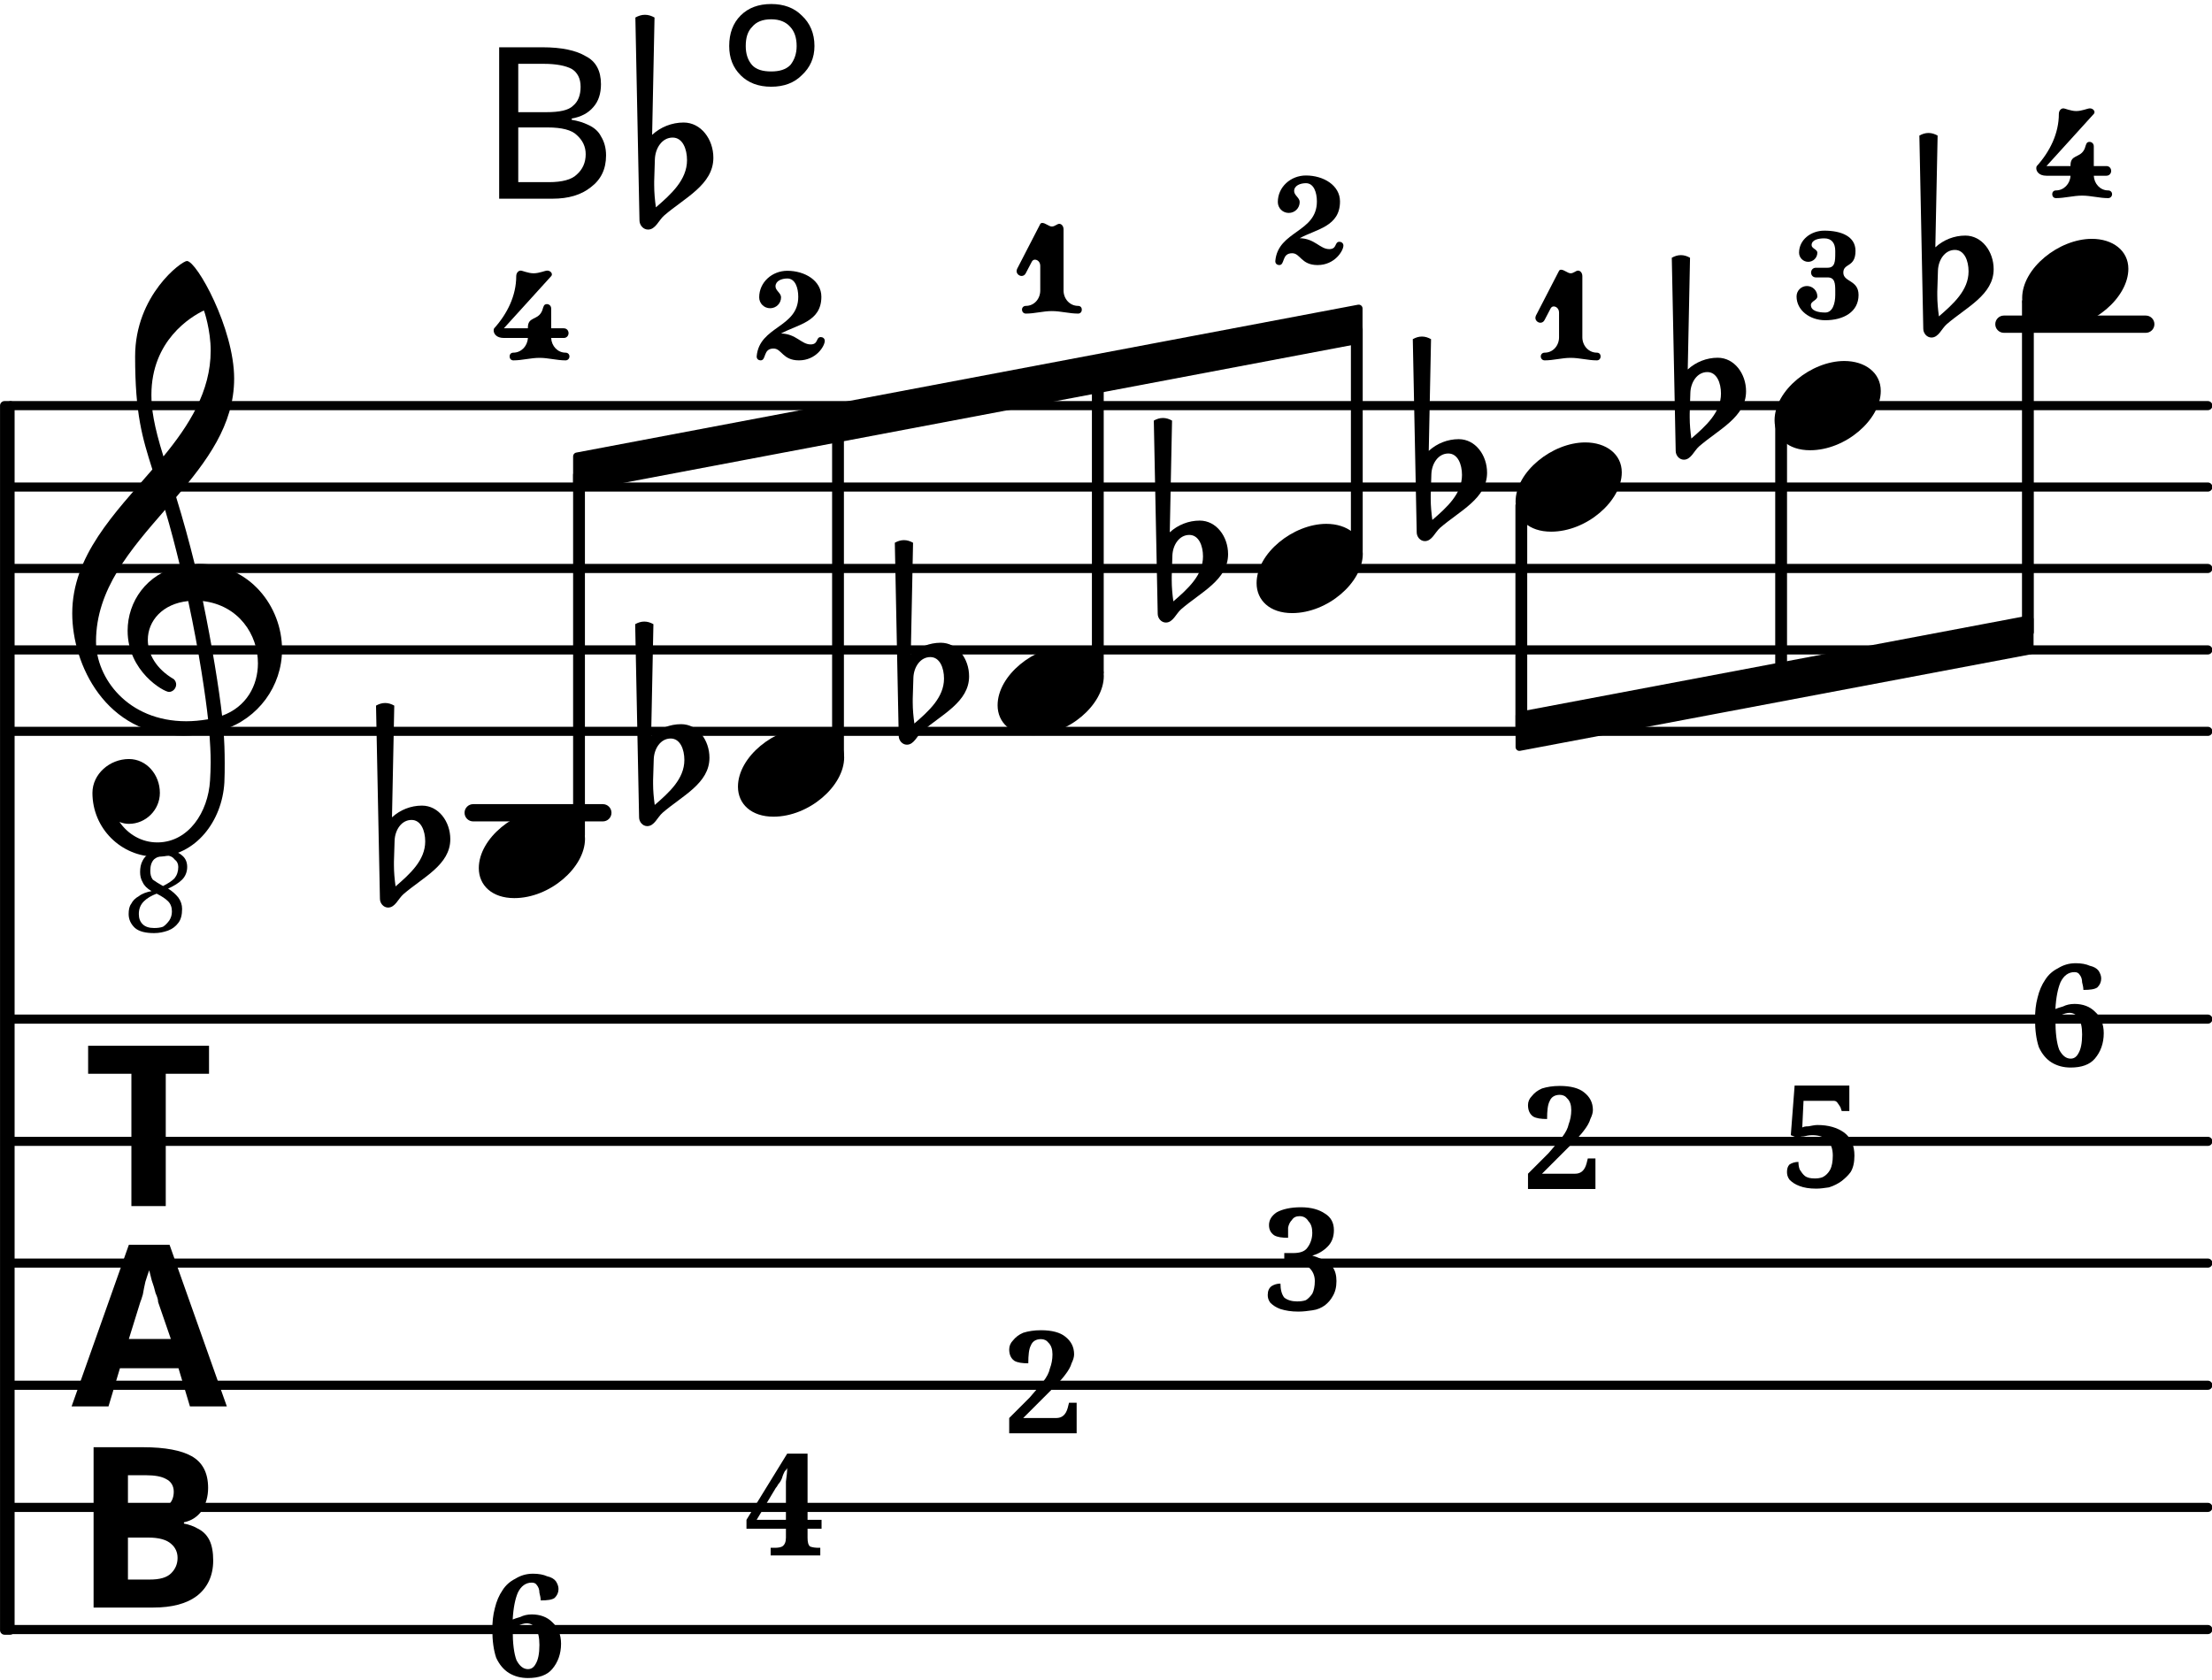
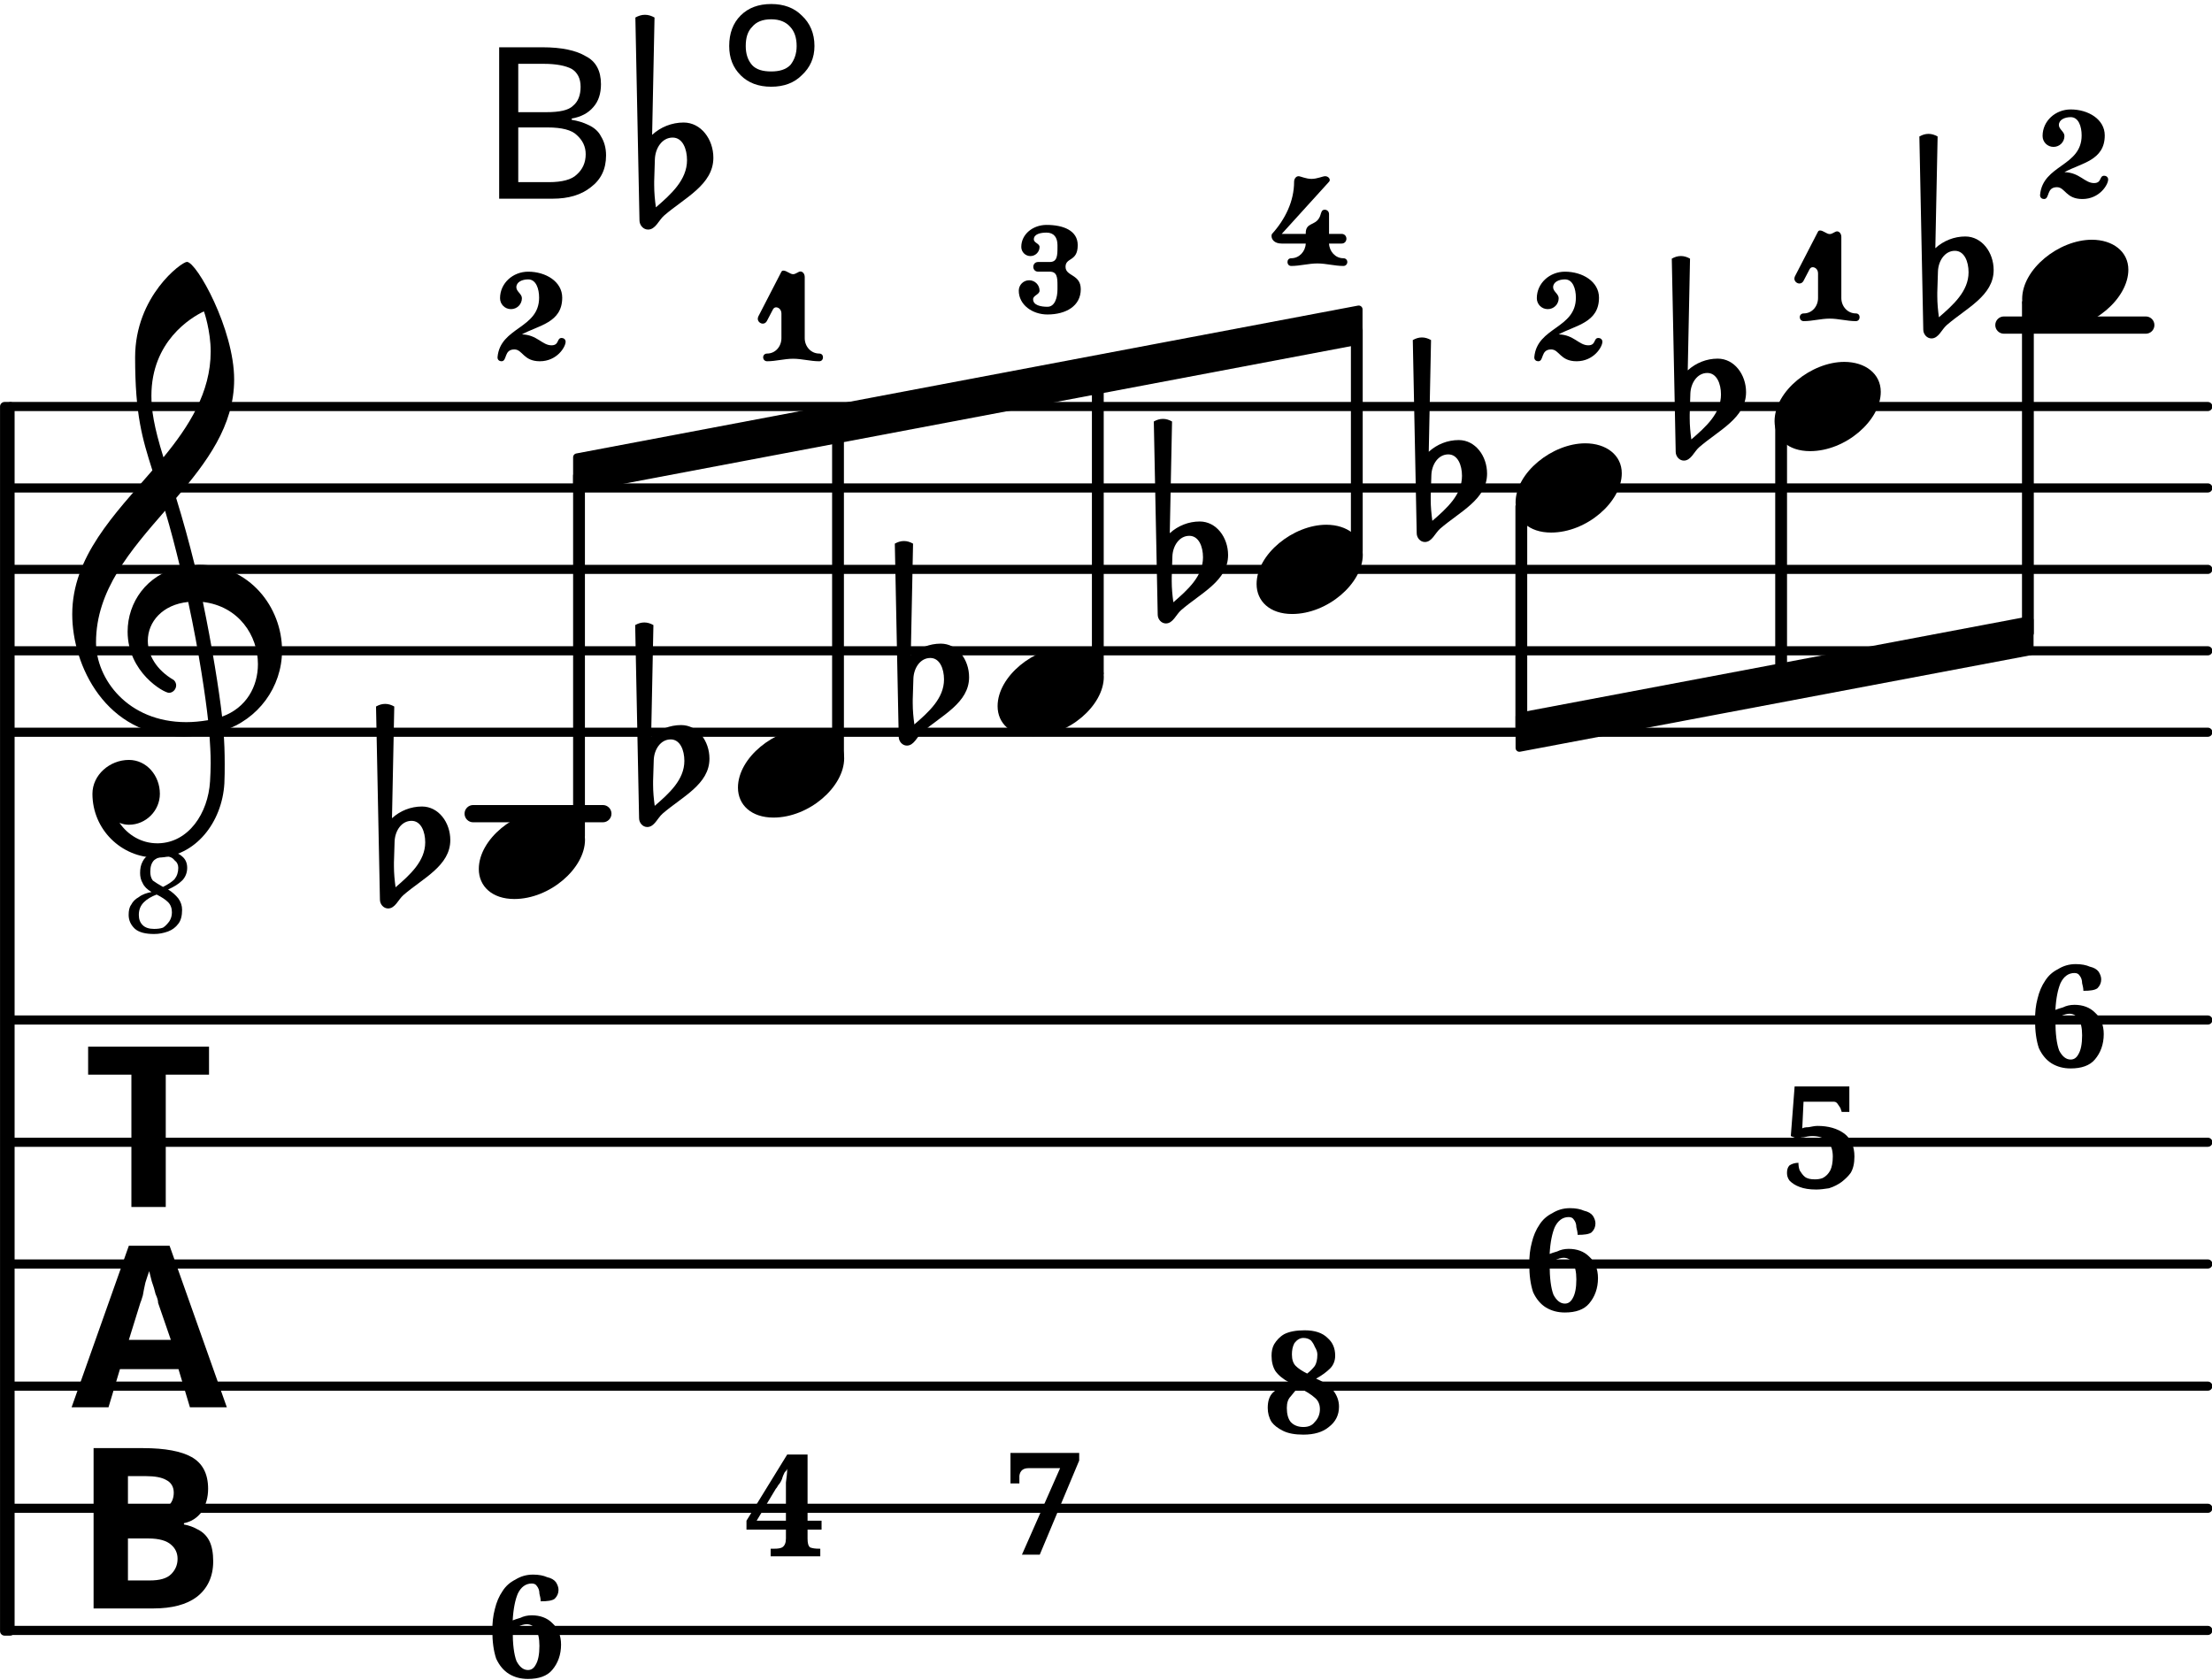
- <svg xmlns="http://www.w3.org/2000/svg" preserveAspectRatio="xMidYMid meet" viewBox="-0.079 -4.541 27.16 20.62">
+ <svg xmlns="http://www.w3.org/2000/svg" preserveAspectRatio="xMidYMid meet" viewBox="-0.079 -4.552 27.16 20.63">
  <g transform="translate(0, -0.5599)">
    <rect x="24.42" y="-0.106" width="1.954" height="0.212" ry="0.106" fill="currentColor" />
  </g>
  <g transform="translate(0, 5.44)">
    <rect x="5.625" y="-0.106" width="1.804" height="0.212" ry="0.106" fill="currentColor" />
  </g>
  <g transform="translate(0, 4.44)">
    <line stroke-linejoin="round" stroke-linecap="round" stroke-width="0.112" stroke="currentColor" x1="0.056" y1="0" x2="27.03" y2="0" />
  </g>
  <g transform="translate(0, 3.44)">
    <line stroke-linejoin="round" stroke-linecap="round" stroke-width="0.112" stroke="currentColor" x1="0.056" y1="0" x2="27.03" y2="0" />
  </g>
  <g transform="translate(0, 2.44)">
    <line stroke-linejoin="round" stroke-linecap="round" stroke-width="0.112" stroke="currentColor" x1="0.056" y1="0" x2="27.03" y2="0" />
  </g>
  <g transform="translate(0, 1.44)">
    <line stroke-linejoin="round" stroke-linecap="round" stroke-width="0.112" stroke="currentColor" x1="0.056" y1="0" x2="27.03" y2="0" />
  </g>
  <g transform="translate(0, 0.4401)">
    <line stroke-linejoin="round" stroke-linecap="round" stroke-width="0.112" stroke="currentColor" x1="0.056" y1="0" x2="27.03" y2="0" />
  </g>
  <g transform="translate(0, 15.47)">
    <line stroke-linejoin="round" stroke-linecap="round" stroke-width="0.112" stroke="currentColor" x1="0.056" y1="0" x2="27.03" y2="0" />
  </g>
  <g transform="translate(0, 13.97)">
    <line stroke-linejoin="round" stroke-linecap="round" stroke-width="0.112" stroke="currentColor" x1="0.056" y1="0" x2="27.03" y2="0" />
  </g>
  <g transform="translate(0, 12.47)">
    <line stroke-linejoin="round" stroke-linecap="round" stroke-width="0.112" stroke="currentColor" x1="0.056" y1="0" x2="27.03" y2="0" />
  </g>
  <g transform="translate(0, 10.97)">
    <line stroke-linejoin="round" stroke-linecap="round" stroke-width="0.112" stroke="currentColor" x1="0.056" y1="0" x2="27.03" y2="0" />
  </g>
  <g transform="translate(0, 9.475)">
    <line stroke-linejoin="round" stroke-linecap="round" stroke-width="0.112" stroke="currentColor" x1="0.056" y1="0" x2="27.03" y2="0" />
  </g>
  <g transform="translate(0, 7.974)">
    <line stroke-linejoin="round" stroke-linecap="round" stroke-width="0.112" stroke="currentColor" x1="0.056" y1="0" x2="27.03" y2="0" />
  </g>
  <g transform="translate(18.53, 4.44)">
    <polygon stroke-linejoin="round" stroke-linecap="round" stroke-width="0.094" fill="currentColor" stroke="currentColor" points="6.313 -1.377 6.313 -0.991 0.047 0.193 0.047 -0.193" />
  </g>
  <g transform="translate(6.958, 1.256)">
    <polygon stroke-linejoin="round" stroke-linecap="round" stroke-width="0.094" fill="currentColor" stroke="currentColor" points="9.646 -2.009 9.646 -1.623 0.047 0.193 0.047 -0.193" />
  </g>
-   <g transform="translate(5.8, -2.101)">
+   <g transform="translate(5.8, -2.112)">
    <text font-family="sans" font-size="2.616" text-anchor="start" fill="currentColor">
      <tspan>B</tspan>
    </text>
  </g>
-   <g transform="translate(7.84, -2.419)">
+   <g transform="translate(7.84, -2.43)">
    <path transform="scale(0.0042, -0.0042)" d="M29 39l-2 -64v-11c0 -22 2 -43 5 -65c44 38 91 80 91 138c0 33 -13 66 -42 66c-31 0 -51 -31 -52 -64zM-28 454c9 5 18 8 28 8s19 -3 28 -8l-7 -343c25 23 58 36 92 36c51 0 87 -49 87 -103c0 -79 -84 -117 -144 -169c-16 -14 -25 -41 -47 -41c-14 0 -25 13 -25 27z" fill="currentColor" />
  </g>
-   <g transform="translate(8.687, -2.101)">
+   <g transform="translate(8.687, -2.112)">
    <text font-family="sans" font-size="3.296" text-anchor="start" fill="currentColor">
      <tspan>°</tspan>
    </text>
  </g>
  <g transform="translate(5.8, 5.94)">
    <path transform="scale(0.004, -0.004)" d="M0 -45c0 92 113 182 214 182c64 0 112 -36 112 -92c0 -88 -108 -182 -217 -182c-68 0 -109 39 -109 92z" fill="currentColor" />
  </g>
-   <g transform="translate(5.989, -0.1157)">
-     <path transform="scale(0.0022, -0.0022)" d="M148 501c10 0 41 -15 72 -15c32 0 63 15 76 15c15 0 26 -11 26 -21c0 -4 -1 -7 -4 -10l-264 -291h134v4c0 60 50 41 75 85c7 11 8 24 14 36c3 7 10 10 17 10c11 0 24 -8 24 -25v-110h70c18 0 27 -14 27 -27s-9 -27 -27 -27h-70c2 -45 36 -82 80 -82c14 0 22 -10 22 -21 s-8 -22 -22 -22c-49 0 -96 14 -145 14s-97 -14 -146 -14c-14 0 -21 11 -21 22s7 21 21 21c44 0 79 37 81 82h-134c-43 0 -57 25 -57 42c0 5 1 10 3 12c73 81 123 182 123 291c0 17 11 31 25 31z" fill="currentColor" />
+   <g transform="translate(6.03, -0.1157)">
+     <path transform="scale(0.0022, -0.0022)" d="M94 66c-60 0 -39 -66 -72 -66c-11 0 -22 7 -22 21v2c15 169 232 158 232 332c0 50 -17 102 -61 102c-33 0 -66 -14 -66 -44c0 -24 31 -37 31 -61c0 -34 -27 -61 -61 -61s-61 27 -61 61c0 84 72 148 157 148c98 0 190 -55 190 -145c0 -140 -131 -154 -225 -205 c85 -2 113 -61 165 -61c45 0 28 41 57 41c11 0 22 -8 22 -21c0 -29 -48 -109 -144 -109c-92 0 -96 66 -142 66z" fill="currentColor" />
  </g>
  <g transform="translate(0.8, 3.44)">
    <path transform="scale(0.004, -0.004)" d="M265 -635h-5c-108 0 -196 87 -196 196c0 58 53 104 112 104c54 0 95 -48 95 -104c0 -52 -43 -95 -95 -95c-10 0 -20 2 -29 6c26 -38 68 -63 116 -63h3zM403 150c28 -135 50 -272 59 -352c75 27 110 93 110 161c0 88 -59 178 -169 191zM75 26c0 -112 97 -245 277 -245 c21 0 43 2 67 6c-7 65 -27 206 -61 363c-79 -8 -124 -61 -124 -119c0 -43 25 -89 80 -121c5 -5 7 -11 7 -16c0 -12 -10 -23 -22 -23c-16 0 -127 63 -127 188c0 89 58 175 161 198c-14 58 -29 116 -46 173c-106 -122 -212 -244 -212 -404zM354 1194c30 0 145 -207 145 -361 c0 -143 -85 -255 -178 -364c21 -68 40 -137 57 -206c4 0 8 1 12 1c156 0 256 -130 256 -263c0 -113 -74 -212 -180 -246c3 -34 4 -68 4 -102c0 -20 0 -40 -1 -60c-7 -120 -89 -225 -204 -228l1 44c93 2 153 92 159 190c1 19 2 37 2 56c0 30 -2 60 -4 90 c-28 -5 -54 -8 -79 -8c-240 0 -342 219 -342 375c0 177 130 307 246 442c-31 98 -53 170 -53 347c0 188 143 293 159 293zM427 919c0 62 -20 123 -21 123c-40 -19 -161 -92 -161 -259c0 -42 7 -93 37 -189c78 95 145 199 145 325z" fill="currentColor" />
  </g>
  <g transform="translate(1.485, 6.902)">
    <text font-family="serif" font-style="italic" font-size="1.386" text-anchor="start" fill="currentColor">
      <tspan>8</tspan>
    </text>
  </g>
  <g transform="translate(5.888, 16.05)">
    <text font-family="serif" font-weight="bold" font-size="1.746" text-anchor="start" fill="currentColor">
      <tspan>6</tspan>
    </text>
  </g>
  <g transform="translate(0.9406, 10.27)">
    <text font-family="sans" font-weight="bold" font-size="2.772" text-anchor="start" fill="currentColor">
      <tspan>T</tspan>
    </text>
  </g>
  <g transform="translate(0.8, 12.73)">
    <text font-family="sans" font-weight="bold" font-size="2.772" text-anchor="start" fill="currentColor">
      <tspan>A</tspan>
    </text>
  </g>
  <g transform="translate(0.8201, 15.2)">
    <text font-family="sans" font-weight="bold" font-size="2.772" text-anchor="start" fill="currentColor">
      <tspan>B</tspan>
    </text>
  </g>
  <g transform="translate(7.03, 2.44)">
    <rect x="-0.072" y="-1.198" width="0.145" height="4.518" ry="0.047" fill="currentColor" />
  </g>
  <g transform="translate(4.65, 5.94)">
    <path transform="scale(0.004, -0.004)" d="M29 39l-2 -64v-11c0 -22 2 -43 5 -65c44 38 91 80 91 138c0 33 -13 66 -42 66c-31 0 -51 -31 -52 -64zM-28 454c9 5 18 8 28 8s19 -3 28 -8l-7 -343c25 23 58 36 92 36c51 0 87 -49 87 -103c0 -79 -84 -117 -144 -169c-16 -14 -25 -41 -47 -41c-14 0 -25 13 -25 27z" fill="currentColor" />
  </g>
  <g transform="translate(8.982, 4.94)">
    <path transform="scale(0.004, -0.004)" d="M0 -45c0 92 113 182 214 182c64 0 112 -36 112 -92c0 -88 -108 -182 -217 -182c-68 0 -109 39 -109 92z" fill="currentColor" />
  </g>
-   <g transform="translate(9.212, -0.1157)">
-     <path transform="scale(0.0022, -0.0022)" d="M94 66c-60 0 -39 -66 -72 -66c-11 0 -22 7 -22 21v2c15 169 232 158 232 332c0 50 -17 102 -61 102c-33 0 -66 -14 -66 -44c0 -24 31 -37 31 -61c0 -34 -27 -61 -61 -61s-61 27 -61 61c0 84 72 148 157 148c98 0 190 -55 190 -145c0 -140 -131 -154 -225 -205 c85 -2 113 -61 165 -61c45 0 28 41 57 41c11 0 22 -8 22 -21c0 -29 -48 -109 -144 -109c-92 0 -96 66 -142 66z" fill="currentColor" />
+   <g transform="translate(9.232, -0.1157)">
+     <path transform="scale(0.0022, -0.0022)" d="M194 486c16 0 29 15 41 15c13 0 24 -13 24 -31v-341c0 -47 35 -86 81 -86c14 0 21 -10 21 -21s-7 -22 -21 -22c-49 0 -97 14 -146 14s-96 -14 -145 -14c-14 0 -22 11 -22 22s8 21 22 21c46 0 80 39 80 86v137c0 23 -16 35 -30 35c-7 0 -13 -4 -17 -11l-34 -65 c-5 -10 -14 -15 -23 -15c-14 0 -28 12 -28 27c0 4 1 8 3 13l129 250c2 4 7 6 11 6c18 0 37 -20 54 -20z" fill="currentColor" />
  </g>
  <g transform="translate(9.071, 14.56)">
    <text font-family="serif" font-weight="bold" font-size="1.746" text-anchor="start" fill="currentColor">
      <tspan>4</tspan>
    </text>
  </g>
  <g transform="translate(10.21, 2.44)">
    <rect x="-0.072" y="-1.794" width="0.145" height="4.115" ry="0.047" fill="currentColor" />
  </g>
  <g transform="translate(7.832, 4.94)">
    <path transform="scale(0.004, -0.004)" d="M29 39l-2 -64v-11c0 -22 2 -43 5 -65c44 38 91 80 91 138c0 33 -13 66 -42 66c-31 0 -51 -31 -52 -64zM-28 454c9 5 18 8 28 8s19 -3 28 -8l-7 -343c25 23 58 36 92 36c51 0 87 -49 87 -103c0 -79 -84 -117 -144 -169c-16 -14 -25 -41 -47 -41c-14 0 -25 13 -25 27z" fill="currentColor" />
  </g>
  <g transform="translate(12.17, 3.94)">
    <path transform="scale(0.004, -0.004)" d="M0 -45c0 92 113 182 214 182c64 0 112 -36 112 -92c0 -88 -108 -182 -217 -182c-68 0 -109 39 -109 92z" fill="currentColor" />
  </g>
-   <g transform="translate(12.41, -0.6901)">
-     <path transform="scale(0.0022, -0.0022)" d="M194 486c16 0 29 15 41 15c13 0 24 -13 24 -31v-341c0 -47 35 -86 81 -86c14 0 21 -10 21 -21s-7 -22 -21 -22c-49 0 -97 14 -146 14s-96 -14 -145 -14c-14 0 -22 11 -22 22s8 21 22 21c46 0 80 39 80 86v137c0 23 -16 35 -30 35c-7 0 -13 -4 -17 -11l-34 -65 c-5 -10 -14 -15 -23 -15c-14 0 -28 12 -28 27c0 4 1 8 3 13l129 250c2 4 7 6 11 6c18 0 37 -20 54 -20z" fill="currentColor" />
-   </g>
-   <g transform="translate(12.25, 13.06)">
-     <text font-family="serif" font-weight="bold" font-size="1.746" text-anchor="start" fill="currentColor">
-       <tspan>2</tspan>
+   <g transform="translate(12.43, -0.6901)">
+     <path transform="scale(0.0022, -0.0022)" d="M261 266c0 -54 85 -40 85 -125c0 -94 -83 -141 -186 -141c-84 0 -160 54 -160 133c0 32 26 58 58 58s58 -26 58 -58c0 -22 -36 -26 -36 -48c0 -33 42 -42 80 -42c41 0 56 50 56 98v21c0 44 -2 77 -43 77h-65c-18 0 -27 14 -27 27s9 27 27 27h65c42 0 43 36 43 83v11 c0 43 -20 70 -61 70c-34 0 -71 -8 -71 -38c0 -19 32 -23 32 -42c0 -28 -23 -51 -51 -51s-51 23 -51 51c0 72 66 123 141 123c93 0 174 -31 174 -113c0 -94 -68 -67 -68 -121z" fill="currentColor" />
+   </g>
+   <g transform="translate(12.25, 14.54)">
+     <text font-family="serif" font-weight="bold" font-size="1.746" text-anchor="start" fill="currentColor">
+       <tspan>7</tspan>
    </text>
  </g>
  <g transform="translate(13.4, 2.44)">
    <rect x="-0.072" y="-2.39" width="0.145" height="3.711" ry="0.047" fill="currentColor" />
  </g>
  <g transform="translate(11.02, 3.94)">
    <path transform="scale(0.004, -0.004)" d="M29 39l-2 -64v-11c0 -22 2 -43 5 -65c44 38 91 80 91 138c0 33 -13 66 -42 66c-31 0 -51 -31 -52 -64zM-28 454c9 5 18 8 28 8s19 -3 28 -8l-7 -343c25 23 58 36 92 36c51 0 87 -49 87 -103c0 -79 -84 -117 -144 -169c-16 -14 -25 -41 -47 -41c-14 0 -25 13 -25 27z" fill="currentColor" />
  </g>
  <g transform="translate(15.35, 2.44)">
    <path transform="scale(0.004, -0.004)" d="M0 -45c0 92 113 182 214 182c64 0 112 -36 112 -92c0 -88 -108 -182 -217 -182c-68 0 -109 39 -109 92z" fill="currentColor" />
  </g>
-   <g transform="translate(15.58, -1.286)">
-     <path transform="scale(0.0022, -0.0022)" d="M94 66c-60 0 -39 -66 -72 -66c-11 0 -22 7 -22 21v2c15 169 232 158 232 332c0 50 -17 102 -61 102c-33 0 -66 -14 -66 -44c0 -24 31 -37 31 -61c0 -34 -27 -61 -61 -61s-61 27 -61 61c0 84 72 148 157 148c98 0 190 -55 190 -145c0 -140 -131 -154 -225 -205 c85 -2 113 -61 165 -61c45 0 28 41 57 41c11 0 22 -8 22 -21c0 -29 -48 -109 -144 -109c-92 0 -96 66 -142 66z" fill="currentColor" />
-   </g>
-   <g transform="translate(15.44, 11.55)">
-     <text font-family="serif" font-weight="bold" font-size="1.746" text-anchor="start" fill="currentColor">
-       <tspan>3</tspan>
+   <g transform="translate(15.54, -1.286)">
+     <path transform="scale(0.0022, -0.0022)" d="M148 501c10 0 41 -15 72 -15c32 0 63 15 76 15c15 0 26 -11 26 -21c0 -4 -1 -7 -4 -10l-264 -291h134v4c0 60 50 41 75 85c7 11 8 24 14 36c3 7 10 10 17 10c11 0 24 -8 24 -25v-110h70c18 0 27 -14 27 -27s-9 -27 -27 -27h-70c2 -45 36 -82 80 -82c14 0 22 -10 22 -21 s-8 -22 -22 -22c-49 0 -96 14 -145 14s-97 -14 -146 -14c-14 0 -21 11 -21 22s7 21 21 21c44 0 79 37 81 82h-134c-43 0 -57 25 -57 42c0 5 1 10 3 12c73 81 123 182 123 291c0 17 11 31 25 31z" fill="currentColor" />
+   </g>
+   <g transform="translate(15.44, 13.05)">
+     <text font-family="serif" font-weight="bold" font-size="1.746" text-anchor="start" fill="currentColor">
+       <tspan>8</tspan>
    </text>
  </g>
  <g transform="translate(16.58, 2.44)">
    <rect x="-0.072" y="-2.986" width="0.145" height="2.807" ry="0.047" fill="currentColor" />
  </g>
  <g transform="translate(-0.0786, 7.957)">
    <rect x="0" y="-7.573" width="0.179" height="15.15" ry="0.056" fill="currentColor" />
  </g>
  <g transform="translate(18.53, 1.44)">
    <path transform="scale(0.004, -0.004)" d="M0 -45c0 92 113 182 214 182c64 0 112 -36 112 -92c0 -88 -108 -182 -217 -182c-68 0 -109 39 -109 92z" fill="currentColor" />
  </g>
-   <g transform="translate(18.78, -0.1157)">
-     <path transform="scale(0.0022, -0.0022)" d="M194 486c16 0 29 15 41 15c13 0 24 -13 24 -31v-341c0 -47 35 -86 81 -86c14 0 21 -10 21 -21s-7 -22 -21 -22c-49 0 -97 14 -146 14s-96 -14 -145 -14c-14 0 -22 11 -22 22s8 21 22 21c46 0 80 39 80 86v137c0 23 -16 35 -30 35c-7 0 -13 -4 -17 -11l-34 -65 c-5 -10 -14 -15 -23 -15c-14 0 -28 12 -28 27c0 4 1 8 3 13l129 250c2 4 7 6 11 6c18 0 37 -20 54 -20z" fill="currentColor" />
-   </g>
-   <g transform="translate(18.62, 10.06)">
-     <text font-family="serif" font-weight="bold" font-size="1.746" text-anchor="start" fill="currentColor">
-       <tspan>2</tspan>
+   <g transform="translate(18.76, -0.1157)">
+     <path transform="scale(0.0022, -0.0022)" d="M94 66c-60 0 -39 -66 -72 -66c-11 0 -22 7 -22 21v2c15 169 232 158 232 332c0 50 -17 102 -61 102c-33 0 -66 -14 -66 -44c0 -24 31 -37 31 -61c0 -34 -27 -61 -61 -61s-61 27 -61 61c0 84 72 148 157 148c98 0 190 -55 190 -145c0 -140 -131 -154 -225 -205 c85 -2 113 -61 165 -61c45 0 28 41 57 41c11 0 22 -8 22 -21c0 -29 -48 -109 -144 -109c-92 0 -96 66 -142 66z" fill="currentColor" />
+   </g>
+   <g transform="translate(18.62, 11.55)">
+     <text font-family="serif" font-weight="bold" font-size="1.746" text-anchor="start" fill="currentColor">
+       <tspan>6</tspan>
    </text>
  </g>
  <g transform="translate(18.6, 2.44)">
    <rect x="-0.072" y="-0.821" width="0.145" height="2.807" ry="0.047" fill="currentColor" />
  </g>
  <g transform="translate(17.38, 1.44)">
    <path transform="scale(0.004, -0.004)" d="M29 39l-2 -64v-11c0 -22 2 -43 5 -65c44 38 91 80 91 138c0 33 -13 66 -42 66c-31 0 -51 -31 -52 -64zM-28 454c9 5 18 8 28 8s19 -3 28 -8l-7 -343c25 23 58 36 92 36c51 0 87 -49 87 -103c0 -79 -84 -117 -144 -169c-16 -14 -25 -41 -47 -41c-14 0 -25 13 -25 27z" fill="currentColor" />
  </g>
  <g transform="translate(21.71, 0.4401)">
    <path transform="scale(0.004, -0.004)" d="M0 -45c0 92 113 182 214 182c64 0 112 -36 112 -92c0 -88 -108 -182 -217 -182c-68 0 -109 39 -109 92z" fill="currentColor" />
  </g>
-   <g transform="translate(21.98, -0.6085)">
-     <path transform="scale(0.0022, -0.0022)" d="M261 266c0 -54 85 -40 85 -125c0 -94 -83 -141 -186 -141c-84 0 -160 54 -160 133c0 32 26 58 58 58s58 -26 58 -58c0 -22 -36 -26 -36 -48c0 -33 42 -42 80 -42c41 0 56 50 56 98v21c0 44 -2 77 -43 77h-65c-18 0 -27 14 -27 27s9 27 27 27h65c42 0 43 36 43 83v11 c0 43 -20 70 -61 70c-34 0 -71 -8 -71 -38c0 -19 32 -23 32 -42c0 -28 -23 -51 -51 -51s-51 23 -51 51c0 72 66 123 141 123c93 0 174 -31 174 -113c0 -94 -68 -67 -68 -121z" fill="currentColor" />
+   <g transform="translate(21.96, -0.6085)">
+     <path transform="scale(0.0022, -0.0022)" d="M194 486c16 0 29 15 41 15c13 0 24 -13 24 -31v-341c0 -47 35 -86 81 -86c14 0 21 -10 21 -21s-7 -22 -21 -22c-49 0 -97 14 -146 14s-96 -14 -145 -14c-14 0 -22 11 -22 22s8 21 22 21c46 0 80 39 80 86v137c0 23 -16 35 -30 35c-7 0 -13 -4 -17 -11l-34 -65 c-5 -10 -14 -15 -23 -15c-14 0 -28 12 -28 27c0 4 1 8 3 13l129 250c2 4 7 6 11 6c18 0 37 -20 54 -20z" fill="currentColor" />
  </g>
  <g transform="translate(21.8, 10.04)">
    <text font-family="serif" font-weight="bold" font-size="1.746" text-anchor="start" fill="currentColor">
      <tspan>5</tspan>
    </text>
  </g>
  <g transform="translate(21.79, 2.44)">
    <rect x="-0.072" y="-1.821" width="0.145" height="3.215" ry="0.047" fill="currentColor" />
  </g>
  <g transform="translate(20.56, 0.4401)">
    <path transform="scale(0.004, -0.004)" d="M29 39l-2 -64v-11c0 -22 2 -43 5 -65c44 38 91 80 91 138c0 33 -13 66 -42 66c-31 0 -51 -31 -52 -64zM-28 454c9 5 18 8 28 8s19 -3 28 -8l-7 -343c25 23 58 36 92 36c51 0 87 -49 87 -103c0 -79 -84 -117 -144 -169c-16 -14 -25 -41 -47 -41c-14 0 -25 13 -25 27z" fill="currentColor" />
  </g>
  <g transform="translate(24.75, -1.06)">
    <path transform="scale(0.004, -0.004)" d="M0 -45c0 92 113 182 214 182c64 0 112 -36 112 -92c0 -88 -108 -182 -217 -182c-68 0 -109 39 -109 92z" fill="currentColor" />
  </g>
-   <g transform="translate(24.93, -2.108)">
-     <path transform="scale(0.0022, -0.0022)" d="M148 501c10 0 41 -15 72 -15c32 0 63 15 76 15c15 0 26 -11 26 -21c0 -4 -1 -7 -4 -10l-264 -291h134v4c0 60 50 41 75 85c7 11 8 24 14 36c3 7 10 10 17 10c11 0 24 -8 24 -25v-110h70c18 0 27 -14 27 -27s-9 -27 -27 -27h-70c2 -45 36 -82 80 -82c14 0 22 -10 22 -21 s-8 -22 -22 -22c-49 0 -96 14 -145 14s-97 -14 -146 -14c-14 0 -21 11 -21 22s7 21 21 21c44 0 79 37 81 82h-134c-43 0 -57 25 -57 42c0 5 1 10 3 12c73 81 123 182 123 291c0 17 11 31 25 31z" fill="currentColor" />
+   <g transform="translate(24.97, -2.108)">
+     <path transform="scale(0.0022, -0.0022)" d="M94 66c-60 0 -39 -66 -72 -66c-11 0 -22 7 -22 21v2c15 169 232 158 232 332c0 50 -17 102 -61 102c-33 0 -66 -14 -66 -44c0 -24 31 -37 31 -61c0 -34 -27 -61 -61 -61s-61 27 -61 61c0 84 72 148 157 148c98 0 190 -55 190 -145c0 -140 -131 -154 -225 -205 c85 -2 113 -61 165 -61c45 0 28 41 57 41c11 0 22 -8 22 -21c0 -29 -48 -109 -144 -109c-92 0 -96 66 -142 66z" fill="currentColor" />
  </g>
  <g transform="translate(24.83, 8.553)">
    <text font-family="serif" font-weight="bold" font-size="1.746" text-anchor="start" fill="currentColor">
      <tspan>6</tspan>
    </text>
  </g>
  <g transform="translate(24.82, 2.44)">
    <rect x="-0.072" y="-3.321" width="0.145" height="4.15" ry="0.047" fill="currentColor" />
  </g>
  <g transform="translate(23.6, -1.06)">
    <path transform="scale(0.004, -0.004)" d="M29 39l-2 -64v-11c0 -22 2 -43 5 -65c44 38 91 80 91 138c0 33 -13 66 -42 66c-31 0 -51 -31 -52 -64zM-28 454c9 5 18 8 28 8s19 -3 28 -8l-7 -343c25 23 58 36 92 36c51 0 87 -49 87 -103c0 -79 -84 -117 -144 -169c-16 -14 -25 -41 -47 -41c-14 0 -25 13 -25 27z" fill="currentColor" />
  </g>
  <g transform="translate(14.2, 2.44)">
    <path transform="scale(0.004, -0.004)" d="M29 39l-2 -64v-11c0 -22 2 -43 5 -65c44 38 91 80 91 138c0 33 -13 66 -42 66c-31 0 -51 -31 -52 -64zM-28 454c9 5 18 8 28 8s19 -3 28 -8l-7 -343c25 23 58 36 92 36c51 0 87 -49 87 -103c0 -79 -84 -117 -144 -169c-16 -14 -25 -41 -47 -41c-14 0 -25 13 -25 27z" fill="currentColor" />
  </g>
</svg>
